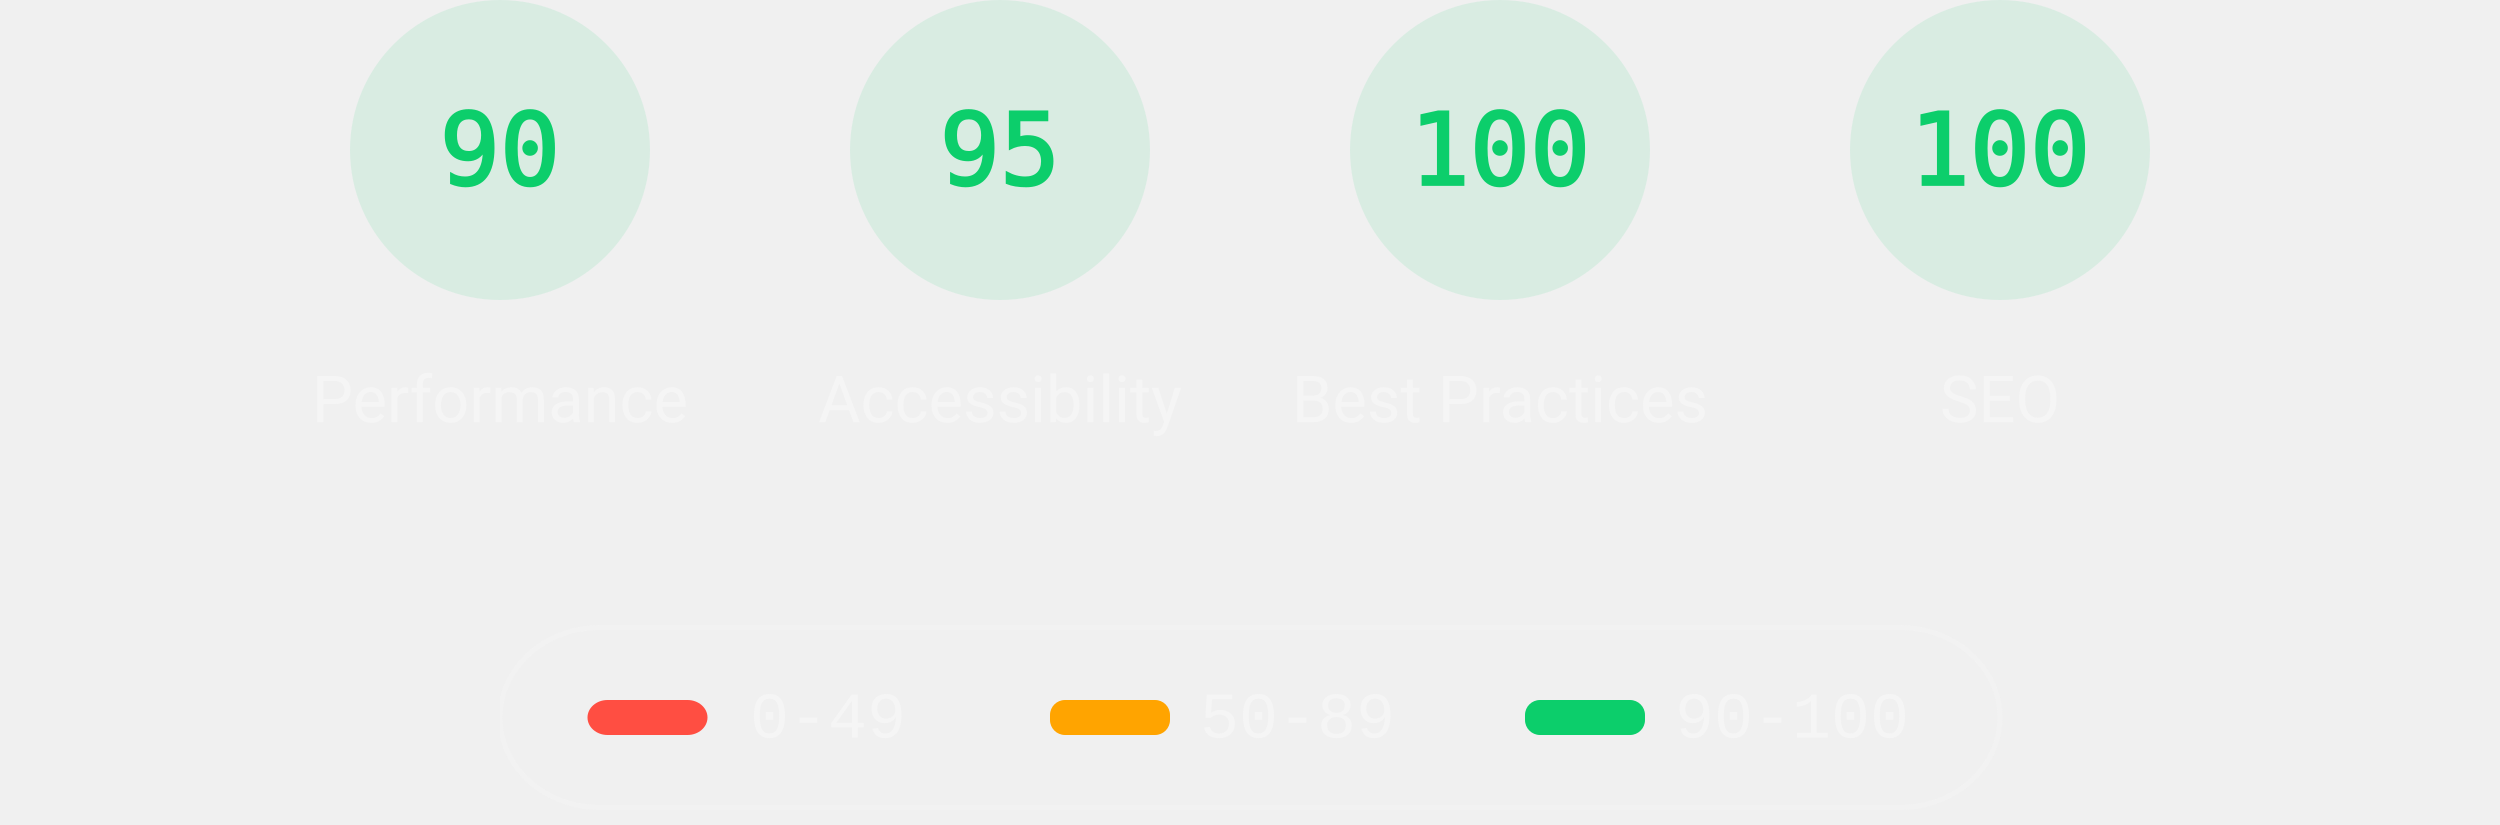
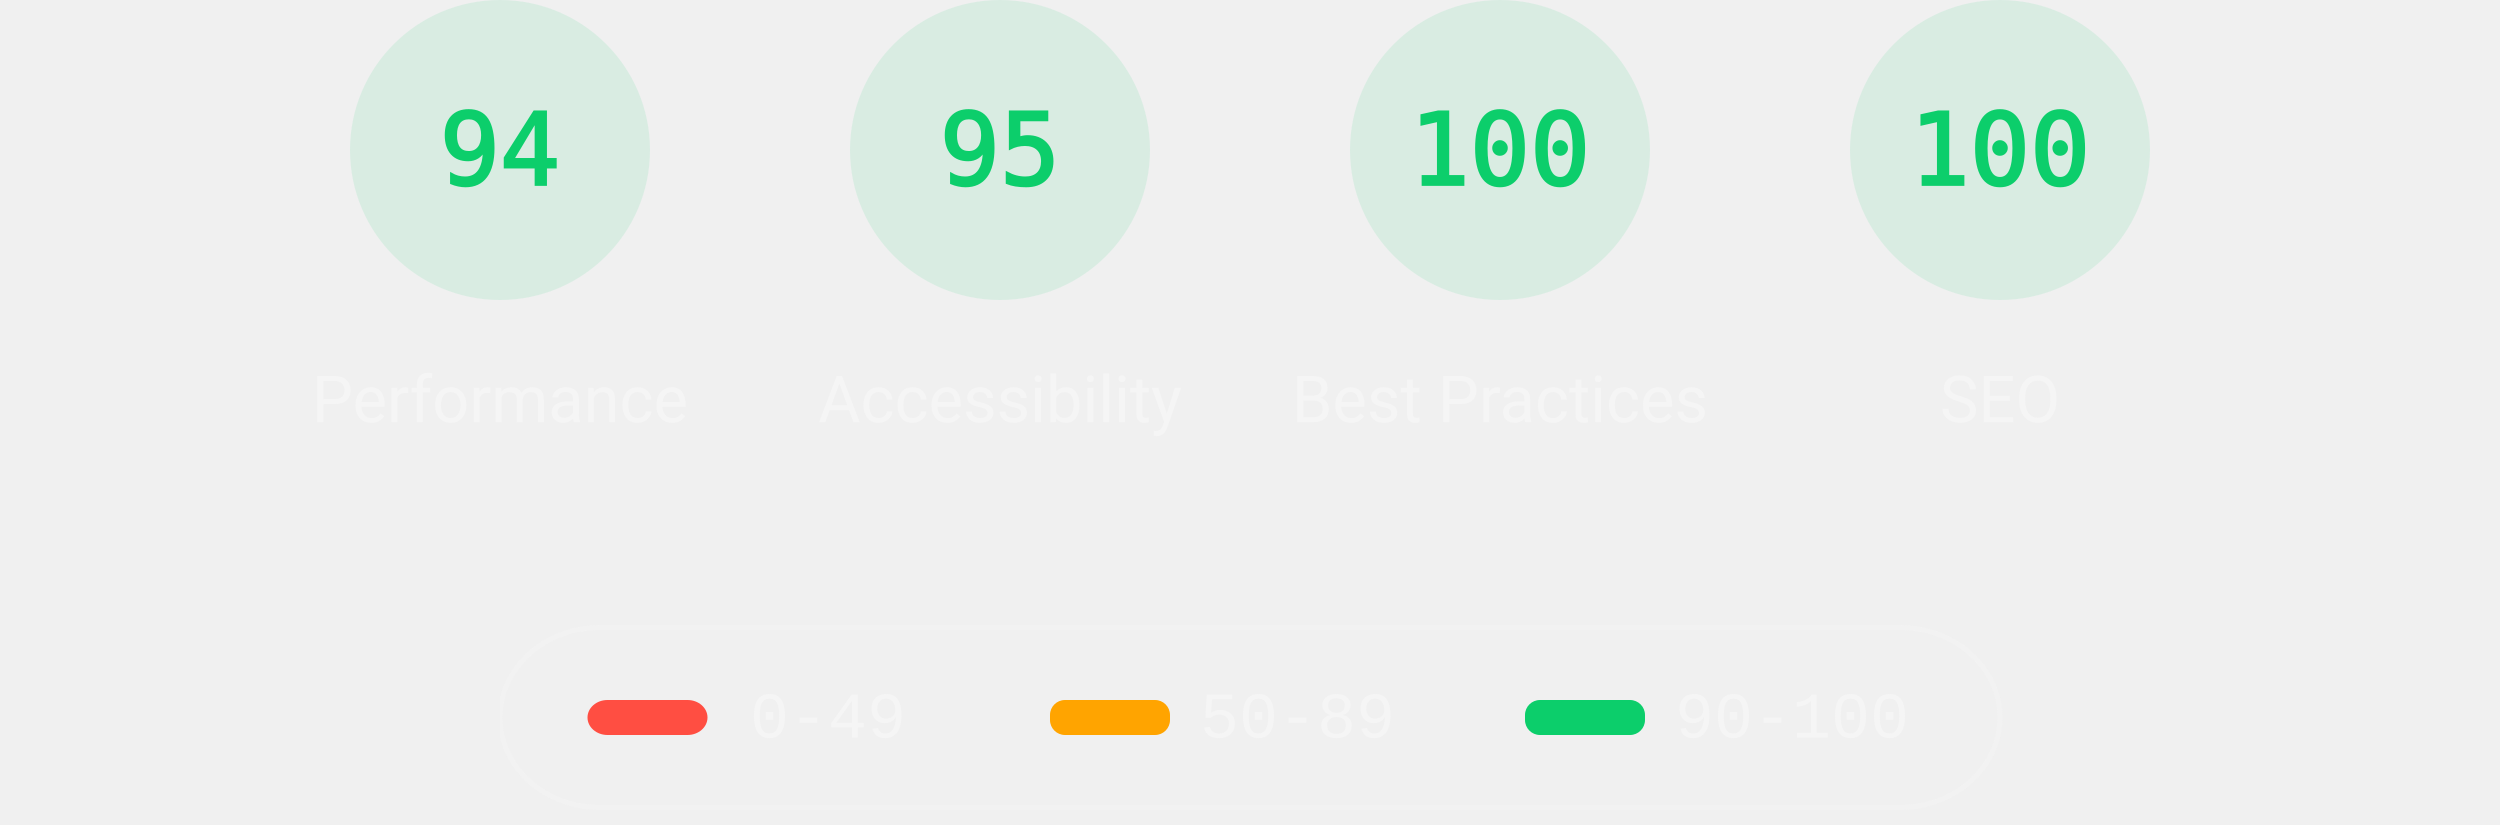
<svg xmlns="http://www.w3.org/2000/svg" class="theme--dark" fill="none" width="1000" height="330">
  <style>
			.gauge-base {
				opacity: 0.1
			}

			.gauge-arc {
				fill: none;
				animation-delay: 250ms;
				stroke-linecap: round;
				transform: rotate(-90deg);
				transform-origin: 100px 60px;
				animation: load-gauge 1s ease forwards
			}

			.guage-text {
				font-size: 40px;
				font-family: monospace;
				text-align: center
			}

			.guage-red {
				color: #ff4e42;
				fill: #ff4e42;
				stroke: #ff4e42
			}
			.guage-orange {
				color: #ffa400;
				fill: #ffa400;
				stroke: #ffa400
			}
			.guage-green {
				color: #0cce6b;
				fill: #0cce6b;
				stroke: #0cce6b
			}
			.theme--agnostic .guage-undefined {
				color: #5c5c5c;
				fill: #5c5c5c;
				stroke: #5c5c5c
			}
			.theme--light .guage-undefined {
				color: #1e1e1e;
				fill: #1e1e1e;
				stroke: #1e1e1e
			}
			.theme--dark .guage-undefined {
				color: #f5f5f5;
				fill: #f5f5f5;
				stroke: #f5f5f5
			}

			.guage-title {
				stroke: none;
				font-size: 26px;
				line-height: 26px;
				font-family: Roboto, Halvetica, Arial, sans-serif
			}
			.metric.guage-title {
				font-family: 'Courier New', Courier, monospace
			}
			.theme--agnostic .guage-title {
				color: #737373;
				fill: #737373
			}
			.theme--light .guage-title {
				color: #212121;
				fill: #212121
			}
			.theme--dark .guage-title {
				color: #f5f5f5;
				fill: #f5f5f5
			}

			@keyframes load-gauge {
				from {
					stroke-dasharray: 0 352.858
				}
			}
			.lh-gauge--pwa__disc {
				fill: #e0e0e0
			}
			.lh-gauge--pwa__logo {
				position: relative;
				fill: #b0b0b0
			}
			.lh-gauge--pwa__invisible {
				display: none
			}
			.lh-gauge--pwa__visible {
				display: inline
			}
			.guage-invisible {
				display: none
			}
			.lh-gauge--pwa__logo--primary-color {
				fill: #304ffe
			}
			.theme--agnostic .lh-gauge--pwa__logo--secondary-color {
				fill: #787878
			}
			.theme--light .lh-gauge--pwa__logo--secondary-color {
				fill: #3d3d3d
			}
			.theme--dark .lh-gauge--pwa__logo--secondary-color {
				fill: #d8b6b6
			}
			.theme--light #svg_2 {
				stroke: #00000022
			}
			.theme--agnostic #svg_2 {
				stroke: #616161
			}
			.theme--light #svg_2 {
				stroke: #00000022
			}
			.theme--dark #svg_2 {
				stroke: #f5f5f566
			}
		</style>
  <svg class="guage-div guage-perf guage-green" viewBox="0 0 200 200" width="200" height="200" x="100" y="0">
    <circle class="gauge-base" r="56" cx="100" cy="60" stroke-width="8" />
-     <circle class="gauge-arc guage-arc-1" r="56" cx="100" cy="60" stroke-width="8" style="stroke-dasharray: 316.672, 351.858;" />
-     <text class="guage-text" x="100px" y="60px" alignment-baseline="central" dominant-baseline="central" text-anchor="middle">90</text>
+     <circle class="gauge-arc guage-arc-1" r="56" cx="100" cy="60" stroke-width="8" style="stroke-dasharray: 330.747, 351.858;" />
+     <text class="guage-text" x="100px" y="60px" alignment-baseline="central" dominant-baseline="central" text-anchor="middle">94</text>
    <text class="guage-title" x="100px" y="160px" alignment-baseline="central" dominant-baseline="central" text-anchor="middle">Performance</text>
  </svg>
  <svg class="guage-div guage-acc guage-green" viewBox="0 0 200 200" width="200" height="200" x="300" y="0">
    <circle class="gauge-base" r="56" cx="100" cy="60" stroke-width="8" />
    <circle class="gauge-arc guage-arc-2" r="56" cx="100" cy="60" stroke-width="8" style="stroke-dasharray: 334.265, 351.858;" />
    <text class="guage-text" x="100px" y="60px" alignment-baseline="central" dominant-baseline="central" text-anchor="middle">95</text>
    <text class="guage-title" x="100px" y="160px" alignment-baseline="central" dominant-baseline="central" text-anchor="middle">Accessibility</text>
  </svg>
  <svg class="guage-div guage-best guage-green" viewBox="0 0 200 200" width="200" height="200" x="500" y="0">
    <circle class="gauge-base" r="56" cx="100" cy="60" stroke-width="8" />
    <circle class="gauge-arc guage-arc-3" r="56" cx="100" cy="60" stroke-width="8" style="stroke-dasharray: 351.858, 351.858;" />
    <text class="guage-text" x="100px" y="60px" alignment-baseline="central" dominant-baseline="central" text-anchor="middle">100</text>
    <text class="guage-title" x="100px" y="160px" alignment-baseline="central" dominant-baseline="central" text-anchor="middle">Best Practices</text>
  </svg>
  <svg class="guage-div guage-seo guage-green" viewBox="0 0 200 200" width="200" height="200" x="700" y="0">
    <circle class="gauge-base" r="56" cx="100" cy="60" stroke-width="8" />
    <circle class="gauge-arc guage-arc-4" r="56" cx="100" cy="60" stroke-width="8" style="stroke-dasharray: 351.858, 351.858;" />
    <text class="guage-text" x="100px" y="60px" alignment-baseline="central" dominant-baseline="central" text-anchor="middle">100</text>
    <text class="guage-title" x="100px" y="160px" alignment-baseline="central" dominant-baseline="central" text-anchor="middle">SEO</text>
  </svg>
  <svg class="guage-div guage-pwa guage-invisible" viewBox="0 0 200 200" width="200" height="200" x="900" y="0">
    <svg viewBox="0 0 60 60" width="112" height="112" x="44" y="4">
      <defs>
        <linearGradient id="lh-gauge--pwa__check-circle__gradient-0" x1="50%" y1="0%" x2="50%" y2="100%">
          <stop stop-color="#00C852" offset="0%" />
          <stop stop-color="#009688" offset="100%" />
        </linearGradient>
        <linearGradient id="lh-gauge--pwa__installable__shadow-gradient-0" x1="76.056%" x2="24.111%" y1="82.995%" y2="24.735%">
          <stop stop-color="#A5D6A7" offset="0%" />
          <stop stop-color="#80CBC4" offset="100%" />
        </linearGradient>
        <linearGradient id="lh-gauge--pwa__fast-reliable__shadow-gradient-0" x1="76.056%" y1="82.995%" x2="25.678%" y2="26.493%">
          <stop stop-color="#64B5F6" offset="0%" />
          <stop stop-color="#2979FF" offset="100%" />
        </linearGradient>
        <g id="lh-gauge--pwa__fast-reliable-badge-0">
          <circle fill="#FFFFFF" cx="10" cy="10" r="10" />
          <path fill="#304FFE" d="M10 3.58l5.25 2.34v3.5c0 3.23-2.24 6.26-5.25 7-3.01-.74-5.25-3.77-5.25-7v-3.5L10 3.58zm-.47 10.74l2.76-4.83.03-.07c.04-.08 0-.24-.22-.24h-1.64l.47-3.26h-.47l-2.7 4.77c-.02.01.05-.1-.04.05-.09.16-.1.31.18.31h1.63l-.47 3.27h.47z" />
        </g>
        <g id="lh-gauge--pwa__installable-badge-0">
          <circle fill="#FFFFFF" cx="10" cy="10" r="10" />
          <path fill="#009688" d="M10 4.167A5.835 5.835 0 0 0 4.167 10 5.835 5.835 0 0 0 10 15.833 5.835 5.835 0 0 0 15.833 10 5.835 5.835 0 0 0 10 4.167zm2.917 6.416h-2.334v2.334H9.417v-2.334H7.083V9.417h2.334V7.083h1.166v2.334h2.334v1.166z" />
        </g>
      </defs>
      <g stroke="none" fill-rule="nonzero">
        <circle class="lh-gauge--pwa__disc" cx="30" cy="30" r="30" />
        <g class="lh-gauge--pwa__logo">
          <path d="M35.66 19.39l.7-1.75h2L37.4 15 38.6 12l3.4 9h-2.51l-.58-1.61z" />
          <path d="M33.52 21l3.65-9h-2.42l-2.5 5.82L30.5 12h-1.86l-1.9 5.82-1.35-2.65-1.21 3.72L25.4 21h2.38l1.72-5.2 1.64 5.2z" />
          <path fill-rule="nonzero" d="M20.3 17.91h1.48c.45 0 .85-.05 1.2-.15l.39-1.18 1.07-3.3a2.64 2.64 0 0 0-.28-.37c-.55-.6-1.36-.91-2.42-.91H18v9h2.3V17.9zm1.96-3.84c.22.22.33.5.33.87 0 .36-.1.65-.29.87-.2.23-.59.35-1.15.35h-.86v-2.41h.87c.52 0 .89.1 1.1.32z" />
        </g>
        <rect class="lh-gauge--pwa__component lh-gauge--pwa__na-line lh-gauge--pwa__invisible" fill="#FFFFFF" x="20" y="32" width="20" height="4" rx="2" />
        <g class="lh-gauge--pwa__component lh-gauge--pwa__fast-reliable-badge lh-gauge--pwa__invisible" transform="translate(20, 29)">
          <path fill="url(#lh-gauge--pwa__fast-reliable__shadow-gradient-0)" d="M33.63 19.49A30 30 0 0 1 16.2 30.36L3 17.14 17.14 3l16.49 16.49z" />
          <use href="#lh-gauge--pwa__fast-reliable-badge-0" />
        </g>
        <g class="lh-gauge--pwa__component lh-gauge--pwa__installable-badge lh-gauge--pwa__invisible" transform="translate(20, 29)">
          <path fill="url(#lh-gauge--pwa__installable__shadow-gradient-0)" d="M33.629 19.487c-4.272 5.453-10.391 9.39-17.415 10.869L3 17.142 17.142 3 33.63 19.487z" />
          <use href="#lh-gauge--pwa__installable-badge-0" />
        </g>
        <g class="lh-gauge--pwa__component lh-gauge--pwa__fast-reliable-installable-badges lh-gauge--pwa__invisible">
          <g transform="translate(8, 29)">
            <path fill="url(#lh-gauge--pwa__fast-reliable__shadow-gradient-0)" d="M16.321 30.463L3 17.143 17.142 3l22.365 22.365A29.864 29.864 0 0 1 22 31c-1.942 0-3.84-.184-5.679-.537z" />
            <use href="#lh-gauge--pwa__fast-reliable-badge-0" />
          </g>
          <g transform="translate(32, 29)">
            <path fill="url(#lh-gauge--pwa__installable__shadow-gradient-0)" d="M25.982 11.84a30.107 30.107 0 0 1-13.08 15.203L3 17.143 17.142 3l8.84 8.84z" />
            <use href="#lh-gauge--pwa__installable-badge-0" />
          </g>
        </g>
        <g class="lh-gauge--pwa__component lh-gauge--pwa__check-circle lh-gauge--pwa__invisible" transform="translate(18, 28)">
          <circle fill="#FFFFFF" cx="12" cy="12" r="12" />
          <path fill="url(#lh-gauge--pwa__check-circle__gradient-0)" d="M12 2a10 10 0 1 0 0 20 10 10 0 0 0 0-20zm-2 15l-5-5 1.41-1.41L10 14.17l7.59-7.59L19 8l-9 9z" />
        </g>
      </g>
    </svg>
    <text class="guage-title" y="160px" alignment-baseline="central" dominant-baseline="central" text-anchor="middle">
      <tspan x="100px" dy="-6px">Progressive</tspan>
      <tspan x="100px" dy="30px">Web App</tspan>
    </text>
  </svg>
  <svg width="604" height="76" x="200" y="250">
    <g>
      <rect fill="none" id="canvas_background" height="80" width="604" y="-1" x="-1" />
      <g display="none" overflow="visible" y="0" x="0" height="100%" width="100%" id="canvasGrid">
        <rect fill="url(#gridpattern)" stroke-width="0" y="0" x="0" height="100%" width="100%" />
      </g>
    </g>
    <g>
      <rect fill-opacity="0" stroke-width="2" rx="40" id="svg_2" height="72" width="600" y="1" x="0" fill="#000000" />
      <rect stroke="#000" rx="8" id="svg_3" height="14" width="48" y="30" x="35" stroke-opacity="null" stroke-width="0" fill="#ff4e42" />
      <rect stroke="#000" rx="6" id="svg_4" height="14" width="48" y="30" x="220" stroke-opacity="null" stroke-width="0" fill="#ffa400" />
      <rect stroke="#000" rx="6" id="svg_5" height="14" width="48" y="30" x="410" stroke-opacity="null" stroke-width="0" fill="#0cce6b" />
      <text class="metric guage-title" xml:space="preserve" text-anchor="start" font-size="26" id="svg_6" y="45" x="100" stroke-opacity="null" stroke-width="0" stroke="#000">0-49</text>
      <text class="metric guage-title" xml:space="preserve" text-anchor="start" font-size="26" id="svg_7" y="45" x="280" stroke-opacity="null" stroke-width="0" stroke="#000">50-89</text>
      <text class="metric guage-title" xml:space="preserve" text-anchor="start" font-size="26" id="svg_8" y="45" x="470" stroke-opacity="null" stroke-width="0" stroke="#000">90-100</text>
    </g>
  </svg>
</svg>
